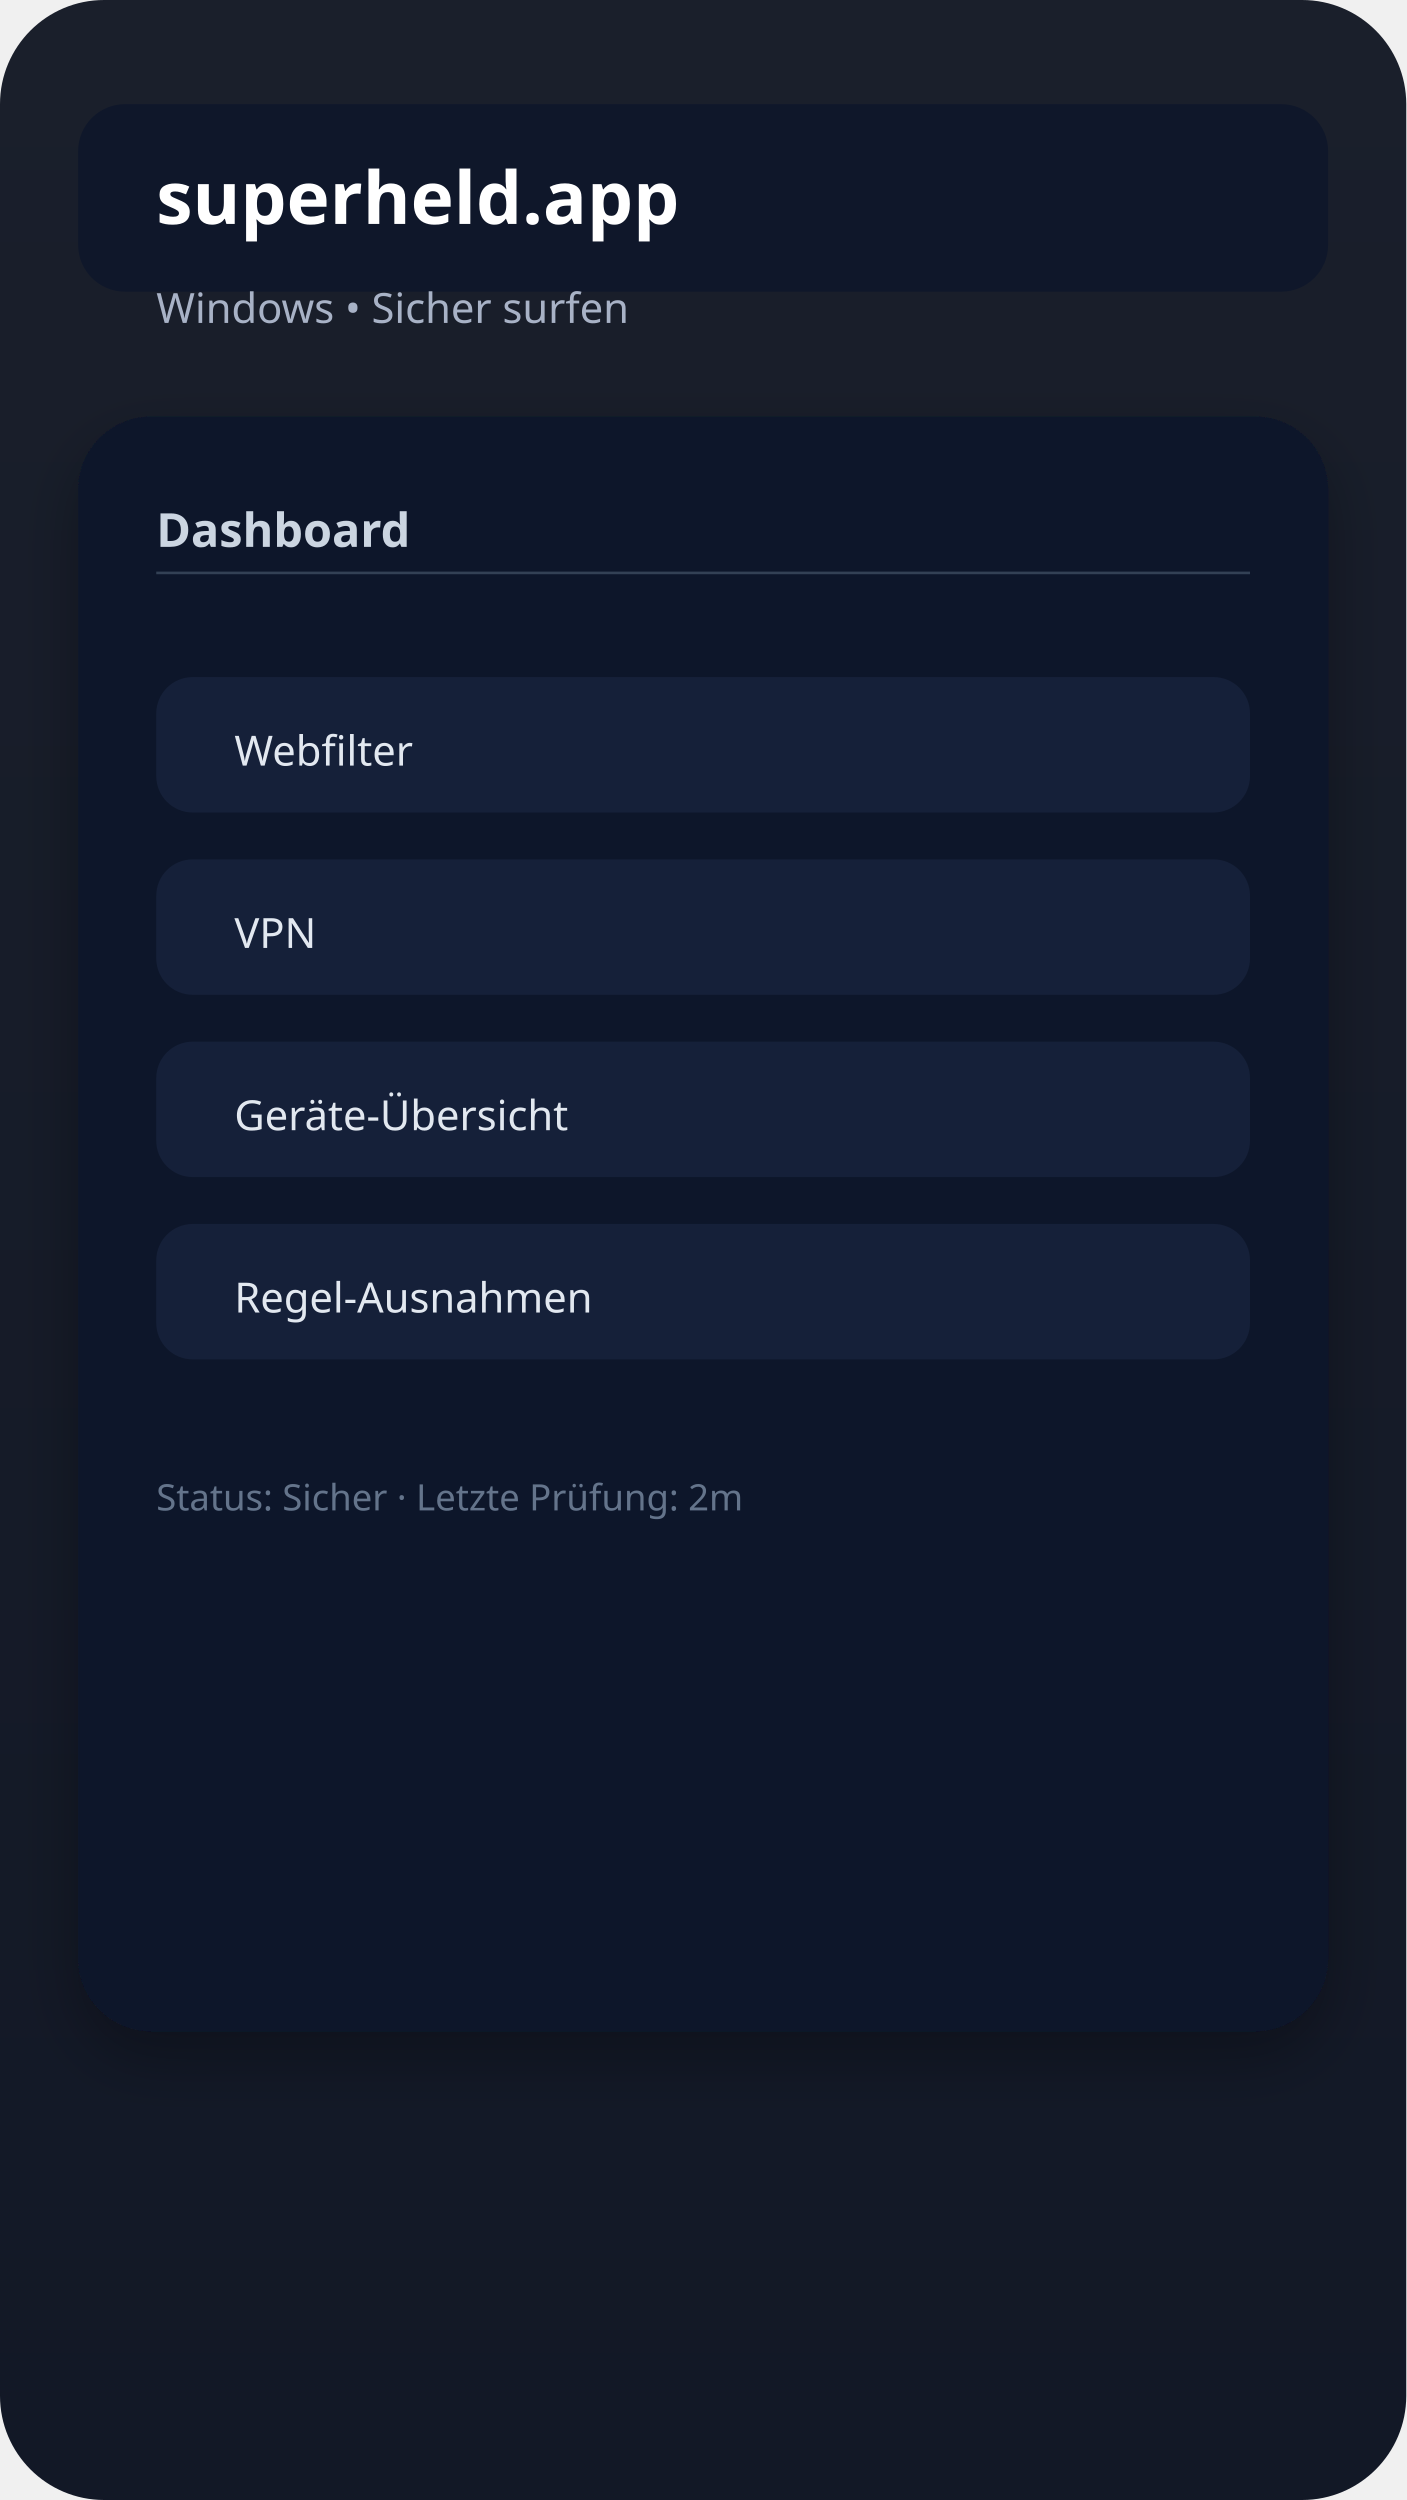
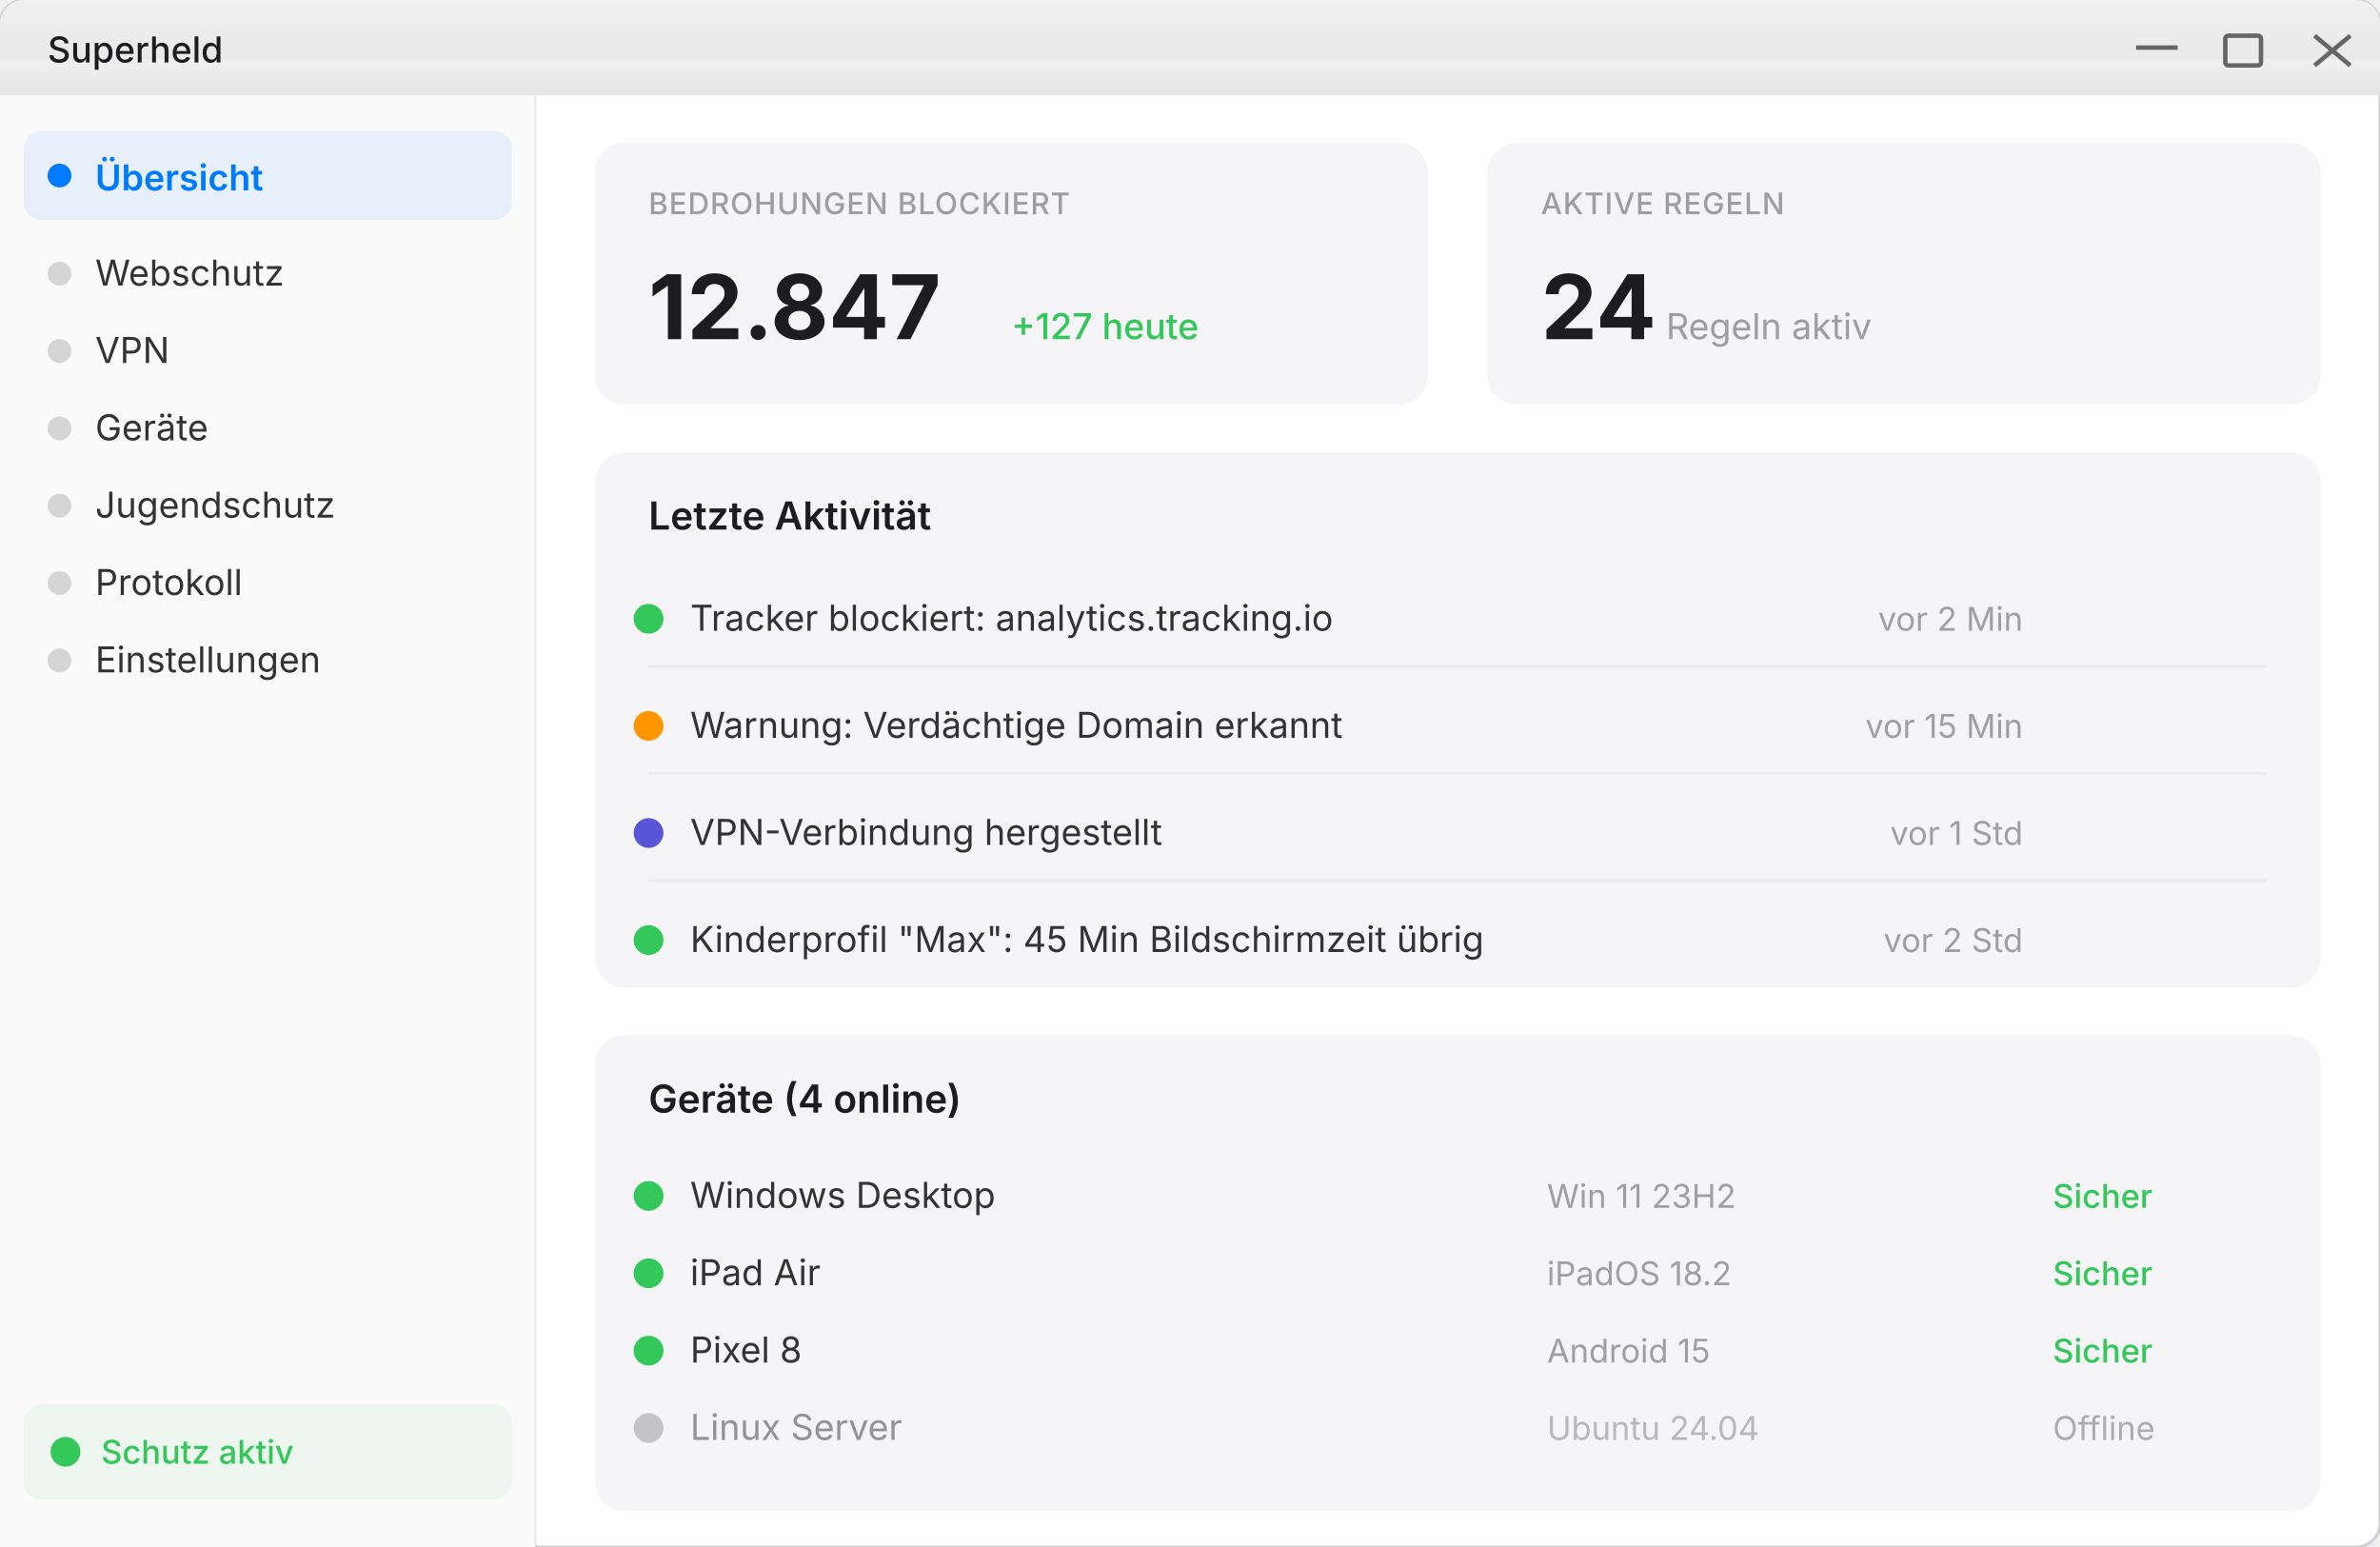
- <svg xmlns="http://www.w3.org/2000/svg" width="540" height="960" viewBox="0 0 540 960">
+ <svg xmlns="http://www.w3.org/2000/svg" width="800" height="520" viewBox="0 0 800 520">
  <defs>
-     <linearGradient id="bg" x1="0" y1="0" x2="0" y2="1">
-       <stop offset="0%" stop-color="#1a1f2b" />
-       <stop offset="100%" stop-color="#121826" />
+     <linearGradient id="winTitleBar" x1="0" y1="0" x2="0" y2="1">
+       <stop offset="0%" stop-color="#f0f0f0" />
+       <stop offset="100%" stop-color="#e5e5e5" />
    </linearGradient>
-     <filter id="shadow" x="-20%" y="-20%" width="140%" height="140%">
-       <feDropShadow dx="0" dy="10" stdDeviation="12" flood-color="#000" flood-opacity="0.3" />
-     </filter>
  </defs>
-   <rect width="540" height="960" rx="40" ry="40" fill="url(#bg)" />
-   <rect x="30" y="40" width="480" height="72" rx="18" ry="18" fill="#0f172a" />
-   <text x="60" y="86" fill="#fff" font-family="system-ui, sans-serif" font-size="28" font-weight="700">superheld.app</text>
-   <text x="60" y="124" fill="#a8b2c6" font-family="system-ui, sans-serif" font-size="16">Windows • Sicher surfen</text>
-   <g filter="url(#shadow)">
-     <rect x="30" y="160" width="480" height="620" rx="28" ry="28" fill="#0f172a" />
-   </g>
-   <text x="60" y="210" fill="#cbd5e1" font-family="system-ui, sans-serif" font-size="18" font-weight="600">Dashboard</text>
-   <line x1="60" y1="220" x2="480" y2="220" stroke="#334155" stroke-width="1" />
-   <rect x="60" y="260" width="420" height="52" rx="14" ry="14" fill="#152039" />
-   <text x="90" y="294" fill="#e2e8f0" font-family="system-ui, sans-serif" font-size="16">Webfilter</text>
-   <rect x="60" y="330" width="420" height="52" rx="14" ry="14" fill="#152039" />
-   <text x="90" y="364" fill="#e2e8f0" font-family="system-ui, sans-serif" font-size="16">VPN</text>
-   <rect x="60" y="400" width="420" height="52" rx="14" ry="14" fill="#152039" />
-   <text x="90" y="434" fill="#e2e8f0" font-family="system-ui, sans-serif" font-size="16">Geräte-Übersicht</text>
-   <rect x="60" y="470" width="420" height="52" rx="14" ry="14" fill="#152039" />
-   <text x="90" y="504" fill="#e2e8f0" font-family="system-ui, sans-serif" font-size="16">Regel-Ausnahmen</text>
-   <text x="60" y="580" fill="#64748b" font-family="system-ui, sans-serif" font-size="14">Status: Sicher · Letzte Prüfung: 2m</text>
+   <rect width="800" height="520" rx="8" fill="#fff" stroke="#d1d1d6" stroke-width="1" />
+   <rect width="800" height="32" rx="8" fill="url(#winTitleBar)" />
+   <rect y="20" width="800" height="12" fill="url(#winTitleBar)" />
+   <text x="16" y="21" fill="#1d1d1f" font-family="-apple-system,system-ui,sans-serif" font-size="12" font-weight="500">Superheld</text>
+   <rect x="710" y="8" width="30" height="16" rx="2" fill="transparent" />
+   <line x1="718" y1="16" x2="732" y2="16" stroke="#666" stroke-width="1.5" />
+   <rect x="740" y="8" width="30" height="16" rx="2" fill="transparent" />
+   <rect x="748" y="12" width="12" height="10" rx="1" fill="none" stroke="#666" stroke-width="1.5" />
+   <rect x="770" y="8" width="30" height="16" rx="2" fill="transparent" />
+   <line x1="778" y1="12" x2="790" y2="22" stroke="#666" stroke-width="1.5" />
+   <line x1="790" y1="12" x2="778" y2="22" stroke="#666" stroke-width="1.5" />
+   <rect x="0" y="32" width="180" height="488" fill="#fafafa" />
+   <line x1="180" y1="32" x2="180" y2="520" stroke="rgba(0,0,0,0.06)" stroke-width="1" />
+   <rect x="8" y="44" width="164" height="30" rx="6" fill="rgba(0,122,255,0.08)" />
+   <text x="32" y="64" fill="#007aff" font-family="-apple-system,system-ui,sans-serif" font-size="12" font-weight="600">Übersicht</text>
+   <circle cx="20" cy="59" r="4" fill="#007aff" />
+   <text x="32" y="96" fill="#333" font-family="-apple-system,system-ui,sans-serif" font-size="12">Webschutz</text>
+   <circle cx="20" cy="92" r="4" fill="rgba(0,0,0,0.15)" />
+   <text x="32" y="122" fill="#333" font-family="-apple-system,system-ui,sans-serif" font-size="12">VPN</text>
+   <circle cx="20" cy="118" r="4" fill="rgba(0,0,0,0.15)" />
+   <text x="32" y="148" fill="#333" font-family="-apple-system,system-ui,sans-serif" font-size="12">Geräte</text>
+   <circle cx="20" cy="144" r="4" fill="rgba(0,0,0,0.15)" />
+   <text x="32" y="174" fill="#333" font-family="-apple-system,system-ui,sans-serif" font-size="12">Jugendschutz</text>
+   <circle cx="20" cy="170" r="4" fill="rgba(0,0,0,0.15)" />
+   <text x="32" y="200" fill="#333" font-family="-apple-system,system-ui,sans-serif" font-size="12">Protokoll</text>
+   <circle cx="20" cy="196" r="4" fill="rgba(0,0,0,0.15)" />
+   <text x="32" y="226" fill="#333" font-family="-apple-system,system-ui,sans-serif" font-size="12">Einstellungen</text>
+   <circle cx="20" cy="222" r="4" fill="rgba(0,0,0,0.15)" />
+   <rect x="8" y="472" width="164" height="32" rx="6" fill="rgba(52,199,89,0.06)" />
+   <circle cx="22" cy="488" r="5" fill="#34c759" />
+   <text x="34" y="492" fill="#34c759" font-family="-apple-system,system-ui,sans-serif" font-size="11" font-weight="500">Schutz aktiv</text>
+   <rect x="200" y="48" width="280" height="88" rx="10" fill="#f5f5f7" />
+   <text x="218" y="72" fill="rgba(29,29,31,0.4)" font-family="-apple-system,system-ui,sans-serif" font-size="10" font-weight="500" letter-spacing="0.3">BEDROHUNGEN BLOCKIERT</text>
+   <text x="218" y="114" fill="#1d1d1f" font-family="-apple-system,system-ui,sans-serif" font-size="30" font-weight="700">12.847</text>
+   <text x="340" y="114" fill="#34c759" font-family="-apple-system,system-ui,sans-serif" font-size="12" font-weight="500">+127 heute</text>
+   <rect x="500" y="48" width="280" height="88" rx="10" fill="#f5f5f7" />
+   <text x="518" y="72" fill="rgba(29,29,31,0.4)" font-family="-apple-system,system-ui,sans-serif" font-size="10" font-weight="500" letter-spacing="0.3">AKTIVE REGELN</text>
+   <text x="518" y="114" fill="#1d1d1f" font-family="-apple-system,system-ui,sans-serif" font-size="30" font-weight="700">24</text>
+   <text x="560" y="114" fill="rgba(29,29,31,0.4)" font-family="-apple-system,system-ui,sans-serif" font-size="12">Regeln aktiv</text>
+   <rect x="200" y="152" width="580" height="180" rx="10" fill="#f5f5f7" />
+   <text x="218" y="178" fill="#1d1d1f" font-family="-apple-system,system-ui,sans-serif" font-size="13" font-weight="600">Letzte Aktivität</text>
+   <circle cx="218" cy="208" r="5" fill="#34c759" />
+   <text x="232" y="212" fill="#333" font-family="-apple-system,system-ui,sans-serif" font-size="12">Tracker blockiert: analytics.tracking.io</text>
+   <text x="680" y="212" fill="rgba(0,0,0,0.35)" font-family="-apple-system,system-ui,sans-serif" font-size="11" text-anchor="end">vor 2 Min</text>
+   <line x1="218" y1="224" x2="762" y2="224" stroke="rgba(0,0,0,0.04)" stroke-width="1" />
+   <circle cx="218" cy="244" r="5" fill="#ff9500" />
+   <text x="232" y="248" fill="#333" font-family="-apple-system,system-ui,sans-serif" font-size="12">Warnung: Verdächtige Domain erkannt</text>
+   <text x="680" y="248" fill="rgba(0,0,0,0.35)" font-family="-apple-system,system-ui,sans-serif" font-size="11" text-anchor="end">vor 15 Min</text>
+   <line x1="218" y1="260" x2="762" y2="260" stroke="rgba(0,0,0,0.04)" stroke-width="1" />
+   <circle cx="218" cy="280" r="5" fill="#5856d6" />
+   <text x="232" y="284" fill="#333" font-family="-apple-system,system-ui,sans-serif" font-size="12">VPN-Verbindung hergestellt</text>
+   <text x="680" y="284" fill="rgba(0,0,0,0.35)" font-family="-apple-system,system-ui,sans-serif" font-size="11" text-anchor="end">vor 1 Std</text>
+   <line x1="218" y1="296" x2="762" y2="296" stroke="rgba(0,0,0,0.04)" stroke-width="1" />
+   <circle cx="218" cy="316" r="5" fill="#34c759" />
+   <text x="232" y="320" fill="#333" font-family="-apple-system,system-ui,sans-serif" font-size="12">Kinderprofil "Max": 45 Min Bildschirmzeit übrig</text>
+   <text x="680" y="320" fill="rgba(0,0,0,0.35)" font-family="-apple-system,system-ui,sans-serif" font-size="11" text-anchor="end">vor 2 Std</text>
+   <rect x="200" y="348" width="580" height="160" rx="10" fill="#f5f5f7" />
+   <text x="218" y="374" fill="#1d1d1f" font-family="-apple-system,system-ui,sans-serif" font-size="13" font-weight="600">Geräte (4 online)</text>
+   <circle cx="218" cy="402" r="5" fill="#34c759" />
+   <text x="232" y="406" fill="#333" font-family="-apple-system,system-ui,sans-serif" font-size="12">Windows Desktop</text>
+   <text x="520" y="406" fill="rgba(0,0,0,0.35)" font-family="-apple-system,system-ui,sans-serif" font-size="11">Win 11 23H2</text>
+   <text x="690" y="406" fill="#34c759" font-family="-apple-system,system-ui,sans-serif" font-size="11" font-weight="500">Sicher</text>
+   <circle cx="218" cy="428" r="5" fill="#34c759" />
+   <text x="232" y="432" fill="#333" font-family="-apple-system,system-ui,sans-serif" font-size="12">iPad Air</text>
+   <text x="520" y="432" fill="rgba(0,0,0,0.35)" font-family="-apple-system,system-ui,sans-serif" font-size="11">iPadOS 18.2</text>
+   <text x="690" y="432" fill="#34c759" font-family="-apple-system,system-ui,sans-serif" font-size="11" font-weight="500">Sicher</text>
+   <circle cx="218" cy="454" r="5" fill="#34c759" />
+   <text x="232" y="458" fill="#333" font-family="-apple-system,system-ui,sans-serif" font-size="12">Pixel 8</text>
+   <text x="520" y="458" fill="rgba(0,0,0,0.35)" font-family="-apple-system,system-ui,sans-serif" font-size="11">Android 15</text>
+   <text x="690" y="458" fill="#34c759" font-family="-apple-system,system-ui,sans-serif" font-size="11" font-weight="500">Sicher</text>
+   <circle cx="218" cy="480" r="5" fill="rgba(0,0,0,0.2)" />
+   <text x="232" y="484" fill="rgba(0,0,0,0.4)" font-family="-apple-system,system-ui,sans-serif" font-size="12">Linux Server</text>
+   <text x="520" y="484" fill="rgba(0,0,0,0.25)" font-family="-apple-system,system-ui,sans-serif" font-size="11">Ubuntu 24.04</text>
+   <text x="690" y="484" fill="rgba(0,0,0,0.3)" font-family="-apple-system,system-ui,sans-serif" font-size="11">Offline</text>
</svg>
